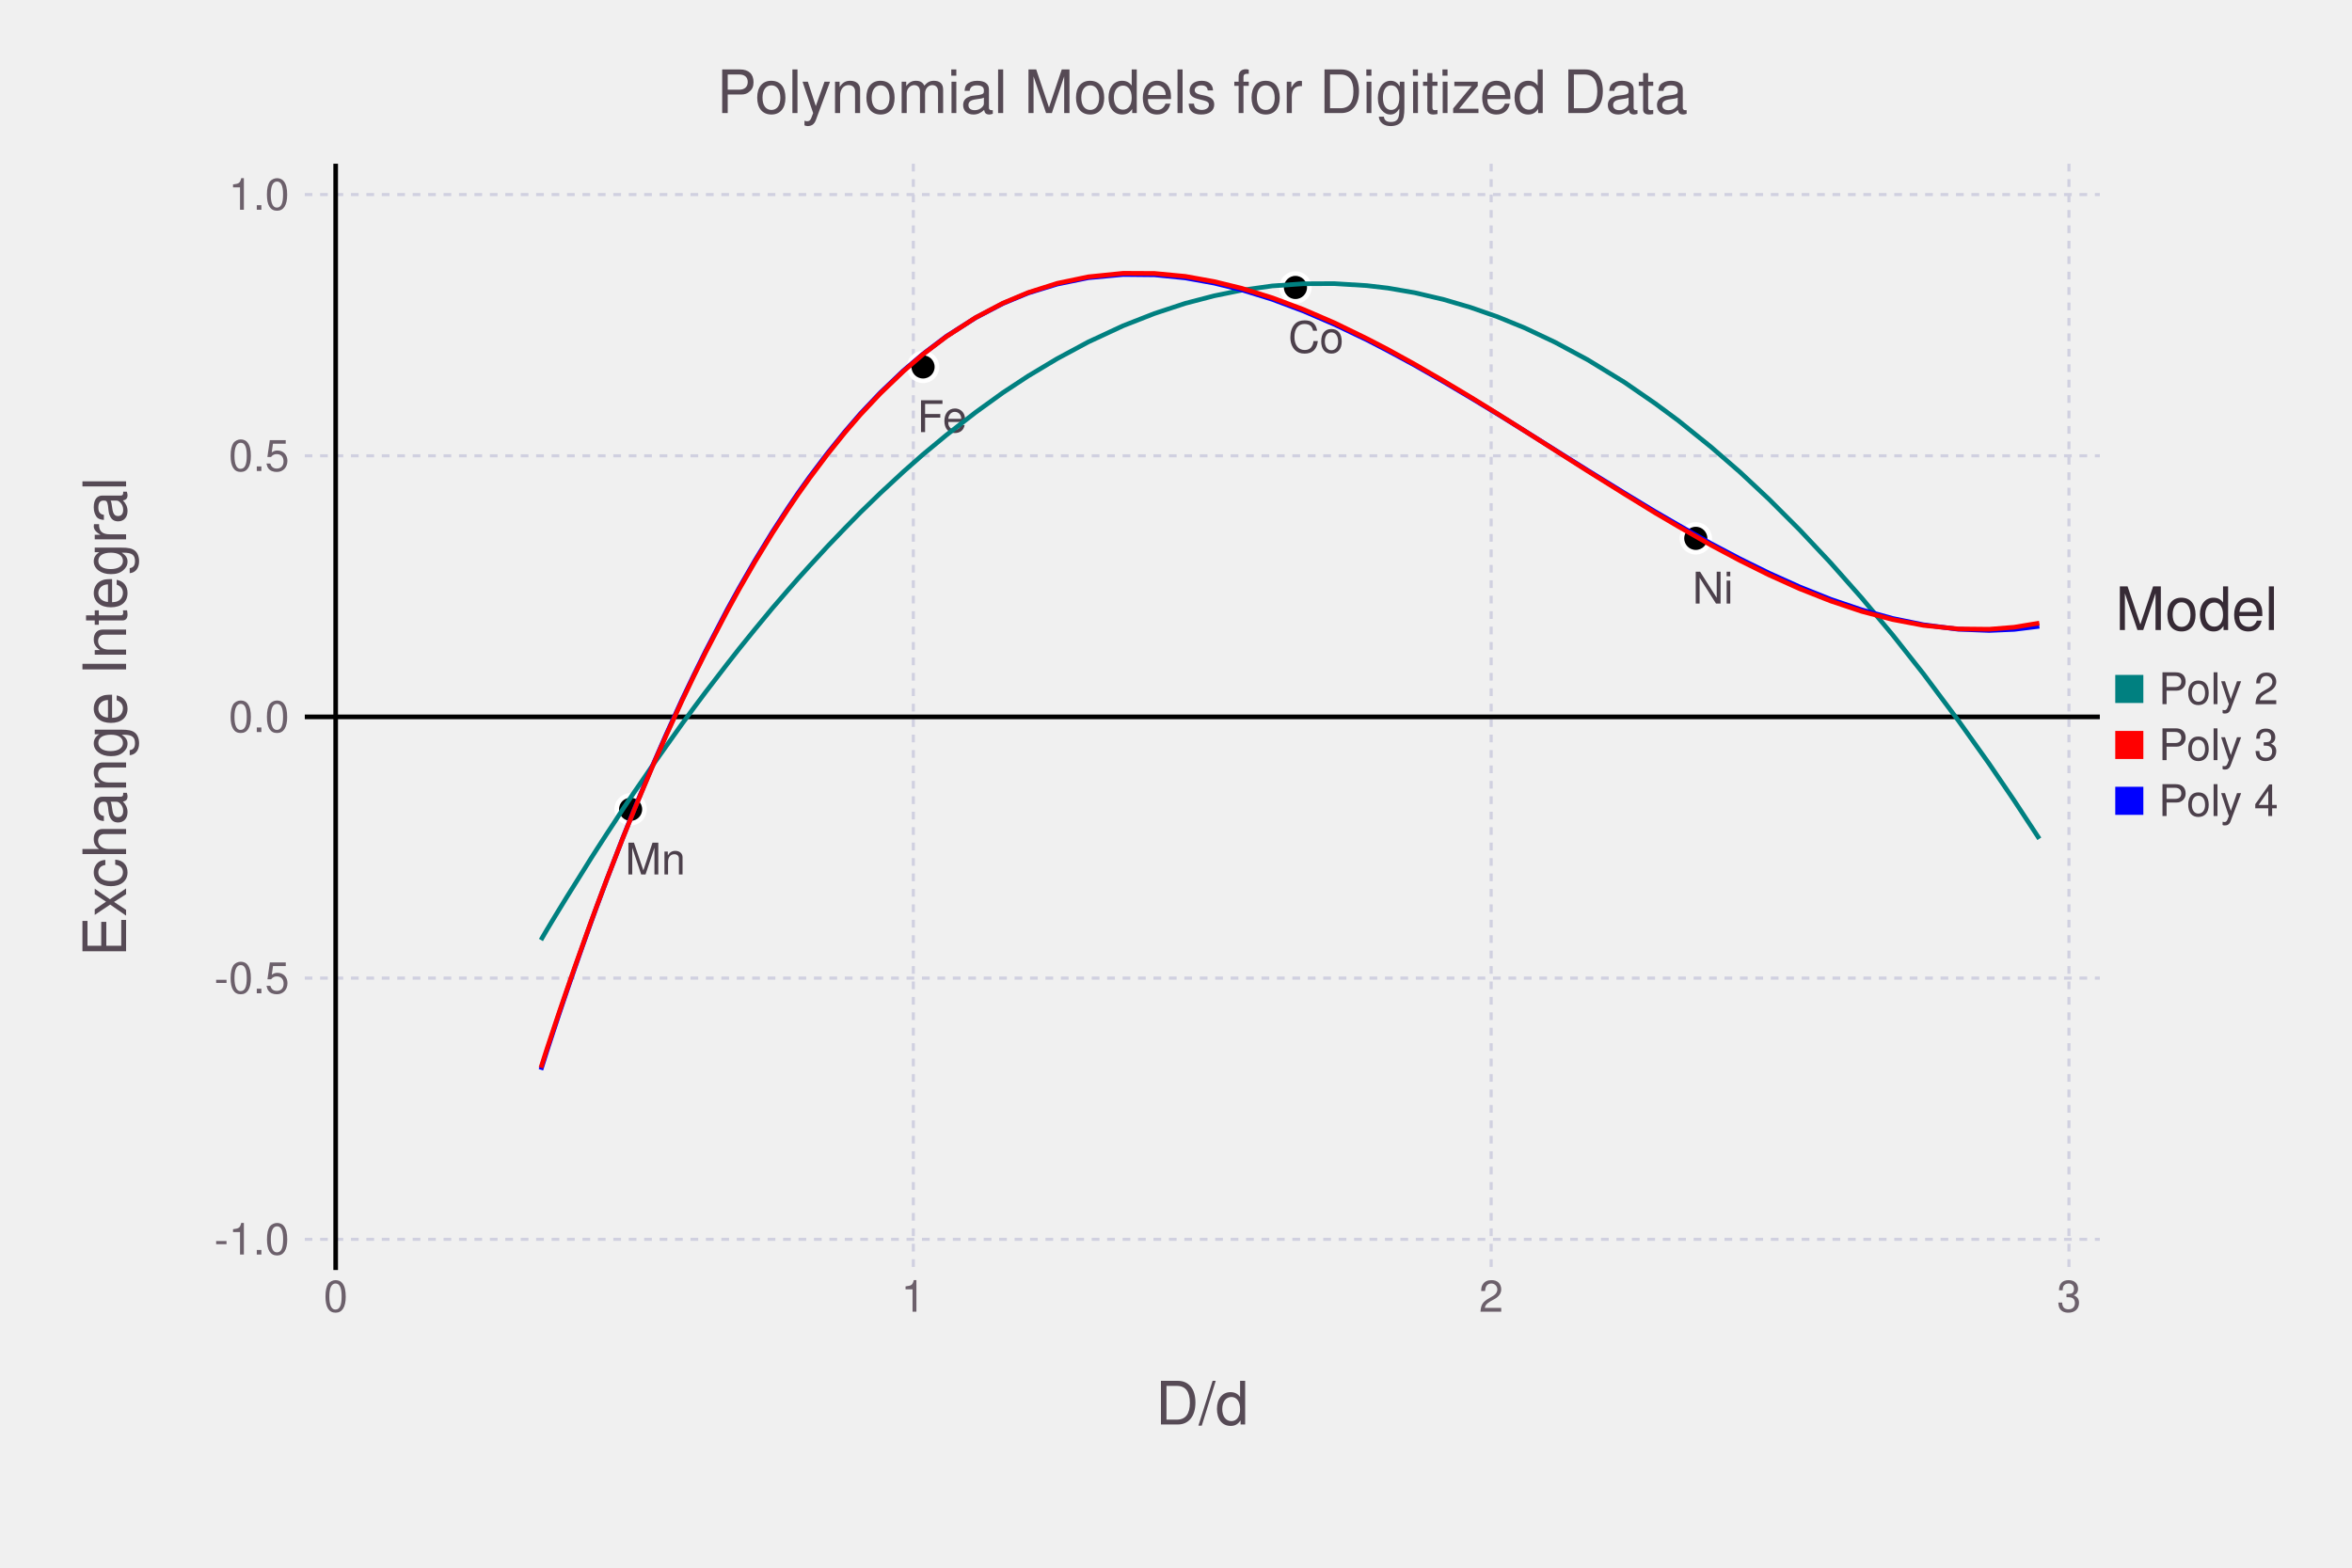
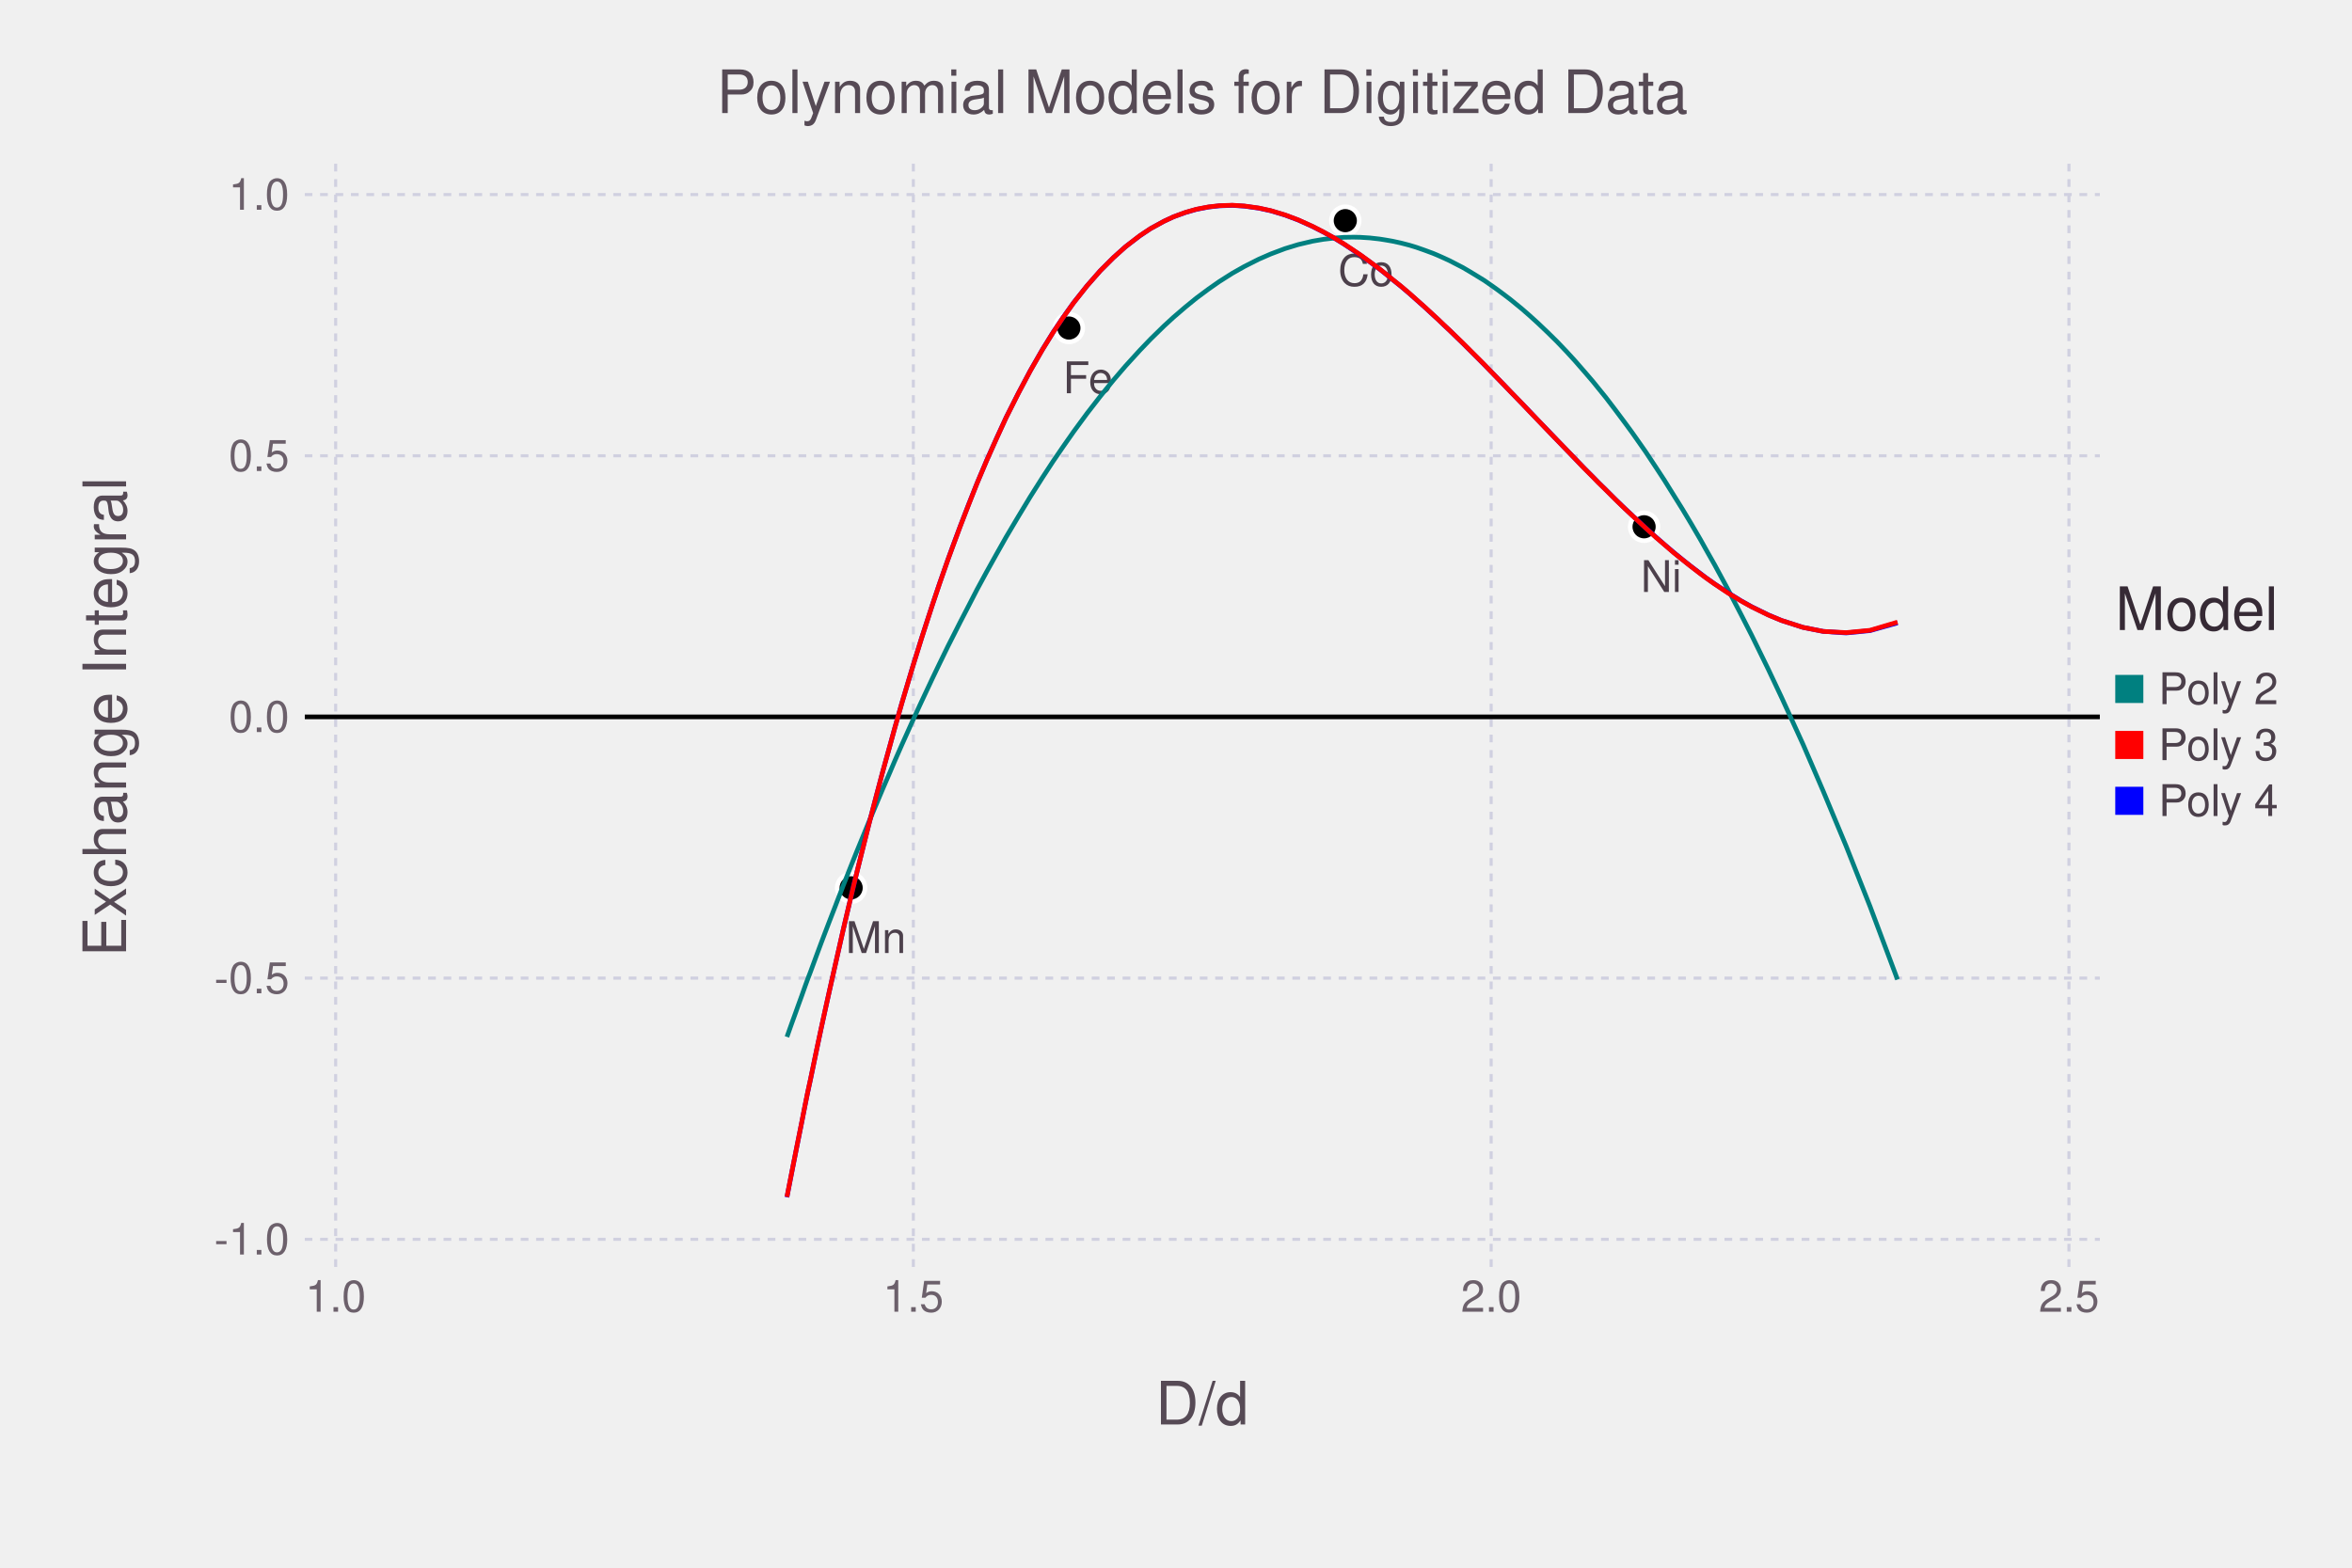
<svg xmlns="http://www.w3.org/2000/svg" version="1.2" width="152.4mm" height="101.6mm" viewBox="0 0 152.4 101.6" stroke="none" fill="#000000" stroke-width="0.3" font-size="3.88">
  <defs>
    <marker id="arrow" markerWidth="15" markerHeight="7" refX="5" refY="3.5" orient="auto" markerUnits="strokeWidth">
      <path d="M0,0 L15,3.5 L0,7 z" stroke="context-stroke" fill="context-stroke" />
    </marker>
  </defs>
-   <g class="plotroot xscalable yscalable" id="img-99edb32a-1">
-     <g font-size="3.88" font-family="'PT Sans','Helvetica Neue','Helvetica',sans-serif" fill="#564A55" stroke="#000000" stroke-opacity="0.000" id="img-99edb32a-2">
+   <g class="plotroot xscalable yscalable" id="img-a688f902-1">
+     <g font-size="3.88" font-family="'PT Sans','Helvetica Neue','Helvetica',sans-serif" fill="#564A55" stroke="#000000" stroke-opacity="0.000" id="img-a688f902-2">
      <g transform="translate(77.9,89.99)">
        <g class="primitive">
          <text text-anchor="middle" dy="0.6em">D/d</text>
        </g>
      </g>
    </g>
-     <g class="guide xlabels" font-size="2.82" font-family="'PT Sans Caption','Helvetica Neue','Helvetica',sans-serif" fill="#6C606B" id="img-99edb32a-3">
+     <g class="guide xlabels" font-size="2.82" font-family="'PT Sans Caption','Helvetica Neue','Helvetica',sans-serif" fill="#6C606B" id="img-a688f902-3">
      <g transform="translate(21.75,83.32)">
        <g class="primitive">
-           <text text-anchor="middle" dy="0.6em">0</text>
+           <text text-anchor="middle" dy="0.6em">1.0</text>
        </g>
      </g>
      <g transform="translate(59.18,83.32)">
        <g class="primitive">
-           <text text-anchor="middle" dy="0.6em">1</text>
+           <text text-anchor="middle" dy="0.6em">1.5</text>
        </g>
      </g>
      <g transform="translate(96.62,83.32)">
        <g class="primitive">
-           <text text-anchor="middle" dy="0.6em">2</text>
+           <text text-anchor="middle" dy="0.6em">2.0</text>
        </g>
      </g>
      <g transform="translate(134.06,83.32)">
        <g class="primitive">
-           <text text-anchor="middle" dy="0.6em">3</text>
-         </g>
-       </g>
-     </g>
-     <g class="guide colorkey" id="img-99edb32a-4">
-       <g fill="#4C404B" font-size="2.82" font-family="'PT Sans','Helvetica Neue','Helvetica',sans-serif" id="img-99edb32a-5">
-         <g transform="translate(139.87,44.65)" id="img-99edb32a-6">
+           <text text-anchor="middle" dy="0.6em">2.5</text>
+         </g>
+       </g>
+     </g>
+     <g class="guide colorkey" id="img-a688f902-4">
+       <g fill="#4C404B" font-size="2.82" font-family="'PT Sans','Helvetica Neue','Helvetica',sans-serif" id="img-a688f902-5">
+         <g transform="translate(139.87,44.65)" id="img-a688f902-6">
          <g class="primitive">
            <text dy="0.35em">Poly 2</text>
          </g>
        </g>
-         <g transform="translate(139.87,48.28)" id="img-99edb32a-7">
+         <g transform="translate(139.87,48.28)" id="img-a688f902-7">
          <g class="primitive">
            <text dy="0.35em">Poly 3</text>
          </g>
        </g>
-         <g transform="translate(139.87,51.9)" id="img-99edb32a-8">
+         <g transform="translate(139.87,51.9)" id="img-a688f902-8">
          <g class="primitive">
            <text dy="0.35em">Poly 4</text>
          </g>
        </g>
      </g>
-       <g stroke="#000000" stroke-opacity="0.000" id="img-99edb32a-9">
-         <g transform="translate(137.97,44.65)" id="img-99edb32a-10" fill="#008080">
+       <g stroke="#000000" stroke-opacity="0.000" id="img-a688f902-9">
+         <g transform="translate(137.97,44.65)" id="img-a688f902-10" fill="#008080">
          <path d="M-0.91,-0.91 L 0.91 -0.91 0.91 0.91 -0.91 0.91 z" class="primitive" />
        </g>
-         <g transform="translate(137.97,48.28)" id="img-99edb32a-11" fill="#FF0000">
+         <g transform="translate(137.97,48.28)" id="img-a688f902-11" fill="#FF0000">
          <path d="M-0.91,-0.91 L 0.91 -0.91 0.91 0.91 -0.91 0.91 z" class="primitive" />
        </g>
-         <g transform="translate(137.97,51.9)" id="img-99edb32a-12" fill="#0000FF">
+         <g transform="translate(137.97,51.9)" id="img-a688f902-12" fill="#0000FF">
          <path d="M-0.91,-0.91 L 0.91 -0.91 0.91 0.91 -0.91 0.91 z" class="primitive" />
        </g>
      </g>
-       <g fill="#362A35" font-size="3.88" font-family="'PT Sans','Helvetica Neue','Helvetica',sans-serif" stroke="#000000" stroke-opacity="0.000" id="img-99edb32a-13">
-         <g transform="translate(137.06,40.83)" id="img-99edb32a-14">
+       <g fill="#362A35" font-size="3.88" font-family="'PT Sans','Helvetica Neue','Helvetica',sans-serif" stroke="#000000" stroke-opacity="0.000" id="img-a688f902-13">
+         <g transform="translate(137.06,40.83)" id="img-a688f902-14">
          <g class="primitive">
            <text dy="-0em">Model</text>
          </g>
        </g>
      </g>
    </g>
-     <g clip-path="url(#img-99edb32a-15)">
-       <g id="img-99edb32a-16">
-         <g pointer-events="visible" fill="#000000" fill-opacity="0.000" stroke="#000000" stroke-opacity="0.000" class="guide background" id="img-99edb32a-17">
-           <g transform="translate(77.9,46.46)" id="img-99edb32a-18">
+     <g clip-path="url(#img-a688f902-15)">
+       <g id="img-a688f902-16">
+         <g pointer-events="visible" fill="#000000" fill-opacity="0.000" stroke="#000000" stroke-opacity="0.000" class="guide background" id="img-a688f902-17">
+           <g transform="translate(77.9,46.46)" id="img-a688f902-18">
            <path d="M-58.16,-35.85 L 58.16 -35.85 58.16 35.85 -58.16 35.85 z" class="primitive" />
          </g>
        </g>
-         <g class="guide ygridlines xfixed" stroke-dasharray="0.5,0.5" stroke-width="0.2" stroke="#D0D0E0" id="img-99edb32a-19">
-           <g transform="translate(77.9,80.32)" id="img-99edb32a-20">
-             <path fill="none" d="M-58.16,0 L 58.16 0" class="primitive" />
-           </g>
-           <g transform="translate(77.9,63.39)" id="img-99edb32a-21">
-             <path fill="none" d="M-58.16,0 L 58.16 0" class="primitive" />
-           </g>
-           <g transform="translate(77.9,46.46)" id="img-99edb32a-22">
-             <path fill="none" d="M-58.16,0 L 58.16 0" class="primitive" />
-           </g>
-           <g transform="translate(77.9,29.54)" id="img-99edb32a-23">
-             <path fill="none" d="M-58.16,0 L 58.16 0" class="primitive" />
-           </g>
-           <g transform="translate(77.9,12.61)" id="img-99edb32a-24">
-             <path fill="none" d="M-58.16,0 L 58.16 0" class="primitive" />
-           </g>
-         </g>
-         <g class="guide xgridlines yfixed" stroke-dasharray="0.5,0.5" stroke-width="0.2" stroke="#D0D0E0" id="img-99edb32a-25">
-           <g transform="translate(21.75,46.46)" id="img-99edb32a-26">
-             <path fill="none" d="M0,-35.85 L 0 35.85" class="primitive" />
-           </g>
-           <g transform="translate(59.18,46.46)" id="img-99edb32a-27">
-             <path fill="none" d="M0,-35.85 L 0 35.85" class="primitive" />
-           </g>
-           <g transform="translate(96.62,46.46)" id="img-99edb32a-28">
-             <path fill="none" d="M0,-35.85 L 0 35.85" class="primitive" />
-           </g>
-           <g transform="translate(134.06,46.46)" id="img-99edb32a-29">
-             <path fill="none" d="M0,-35.85 L 0 35.85" class="primitive" />
-           </g>
-         </g>
-         <g class="plotpanel" id="img-99edb32a-30">
-           <g class="xfixed" id="img-99edb32a-31">
-             <g stroke-dasharray="none" stroke-width="0.3" stroke="#000000" id="img-99edb32a-32">
-               <g transform="translate(77.9,46.46)" id="img-99edb32a-33">
+         <g class="guide ygridlines xfixed" stroke-dasharray="0.5,0.5" stroke-width="0.2" stroke="#D0D0E0" id="img-a688f902-19">
+           <g transform="translate(77.9,80.32)" id="img-a688f902-20">
+             <path fill="none" d="M-58.16,0 L 58.16 0" class="primitive" />
+           </g>
+           <g transform="translate(77.9,63.39)" id="img-a688f902-21">
+             <path fill="none" d="M-58.16,0 L 58.16 0" class="primitive" />
+           </g>
+           <g transform="translate(77.9,46.46)" id="img-a688f902-22">
+             <path fill="none" d="M-58.16,0 L 58.16 0" class="primitive" />
+           </g>
+           <g transform="translate(77.9,29.54)" id="img-a688f902-23">
+             <path fill="none" d="M-58.16,0 L 58.16 0" class="primitive" />
+           </g>
+           <g transform="translate(77.9,12.61)" id="img-a688f902-24">
+             <path fill="none" d="M-58.16,0 L 58.16 0" class="primitive" />
+           </g>
+         </g>
+         <g class="guide xgridlines yfixed" stroke-dasharray="0.5,0.5" stroke-width="0.2" stroke="#D0D0E0" id="img-a688f902-25">
+           <g transform="translate(21.75,46.46)" id="img-a688f902-26">
+             <path fill="none" d="M0,-35.85 L 0 35.85" class="primitive" />
+           </g>
+           <g transform="translate(59.18,46.46)" id="img-a688f902-27">
+             <path fill="none" d="M0,-35.85 L 0 35.85" class="primitive" />
+           </g>
+           <g transform="translate(96.62,46.46)" id="img-a688f902-28">
+             <path fill="none" d="M0,-35.85 L 0 35.85" class="primitive" />
+           </g>
+           <g transform="translate(134.06,46.46)" id="img-a688f902-29">
+             <path fill="none" d="M0,-35.85 L 0 35.85" class="primitive" />
+           </g>
+         </g>
+         <g class="plotpanel" id="img-a688f902-30">
+           <g class="xfixed" id="img-a688f902-31">
+             <g stroke-dasharray="none" stroke-width="0.3" stroke="#000000" id="img-a688f902-32">
+               <g transform="translate(77.9,46.46)" id="img-a688f902-33">
                <path fill="none" d="M-58.16,0 L 58.16 0" class="primitive" />
              </g>
            </g>
          </g>
-           <g class="yfixed" id="img-99edb32a-34">
-             <g stroke-dasharray="none" stroke-width="0.3" stroke="#000000" id="img-99edb32a-35">
-               <g transform="translate(21.75,46.46)" id="img-99edb32a-36">
+           <g class="yfixed" id="img-a688f902-34">
+             <g stroke-dasharray="none" stroke-width="0.3" stroke="#000000" id="img-a688f902-35">
+               <g transform="translate(-53.13,46.46)" id="img-a688f902-36">
                <path fill="none" d="M0,-35.85 L 0 35.85" class="primitive" />
              </g>
            </g>
          </g>
-           <g class="geometry" stroke="#000000" stroke-opacity="0.000" fill="#4C404B" font-size="2.82" font-family="'PT Sans Caption','Helvetica Neue','Helvetica',sans-serif" id="img-99edb32a-37">
-             <g class="marker" id="img-99edb32a-38">
-               <g transform="translate(40.86,52.45)" id="img-99edb32a-39" visibility="visible">
+           <g class="geometry" stroke="#000000" stroke-opacity="0.000" fill="#4C404B" font-size="2.82" font-family="'PT Sans Caption','Helvetica Neue','Helvetica',sans-serif" id="img-a688f902-37">
+             <g class="marker" id="img-a688f902-38">
+               <g transform="translate(55.15,57.54)" id="img-a688f902-39" visibility="visible">
                <g class="primitive">
                  <text text-anchor="middle" dy="0.35em" transform="translate(1.6,3.24)">Mn</text>
                </g>
              </g>
-               <g transform="translate(59.81,23.78)" id="img-99edb32a-40" visibility="visible">
+               <g transform="translate(69.26,21.26)" id="img-a688f902-40" visibility="visible">
                <g class="primitive">
                  <text text-anchor="middle" dy="0.35em" transform="translate(1.23,3.24)">Fe</text>
                </g>
              </g>
-               <g transform="translate(83.94,18.63)" id="img-99edb32a-41" visibility="visible">
+               <g transform="translate(87.17,14.3)" id="img-a688f902-41" visibility="visible">
                <g class="primitive">
                  <text text-anchor="middle" dy="0.35em" transform="translate(1.33,3.24)">Co</text>
                </g>
              </g>
-               <g transform="translate(109.88,34.89)" id="img-99edb32a-42" visibility="visible">
+               <g transform="translate(106.53,34.14)" id="img-a688f902-42" visibility="visible">
                <g class="primitive">
                  <text text-anchor="middle" dy="0.35em" transform="translate(1.11,3.24)">Ni</text>
                </g>
              </g>
            </g>
          </g>
-           <g class="geometry" id="img-99edb32a-43">
-             <g stroke-width="0.3" id="img-99edb32a-44">
-               <g class="color_RGBA{Float32}(0.0f0,0.0f0,0.0f0,1.0f0)" stroke="#FFFFFF" fill="#000000" id="img-99edb32a-45">
-                 <g class="marker" id="img-99edb32a-46">
-                   <g transform="translate(109.88,34.89)" id="img-99edb32a-47">
-                     <circle cx="0" cy="0" r="0.9" class="primitive" />
-                   </g>
-                 </g>
-               </g>
-               <g class="color_RGBA{Float32}(0.0f0,0.0f0,0.0f0,1.0f0)" stroke="#FFFFFF" fill="#000000" id="img-99edb32a-48">
-                 <g class="marker" id="img-99edb32a-49">
-                   <g transform="translate(83.94,18.63)" id="img-99edb32a-50">
-                     <circle cx="0" cy="0" r="0.9" class="primitive" />
-                   </g>
-                 </g>
-               </g>
-               <g class="color_RGBA{Float32}(0.0f0,0.0f0,0.0f0,1.0f0)" stroke="#FFFFFF" fill="#000000" id="img-99edb32a-51">
-                 <g class="marker" id="img-99edb32a-52">
-                   <g transform="translate(59.81,23.78)" id="img-99edb32a-53">
-                     <circle cx="0" cy="0" r="0.9" class="primitive" />
-                   </g>
-                 </g>
-               </g>
-               <g class="color_RGBA{Float32}(0.0f0,0.0f0,0.0f0,1.0f0)" stroke="#FFFFFF" fill="#000000" id="img-99edb32a-54">
-                 <g class="marker" id="img-99edb32a-55">
-                   <g transform="translate(40.86,52.45)" id="img-99edb32a-56">
-                     <circle cx="0" cy="0" r="0.9" class="primitive" />
-                   </g>
-                 </g>
-               </g>
-             </g>
-           </g>
-           <g stroke-width="0.3" fill="#000000" fill-opacity="0.000" class="geometry" id="img-99edb32a-57">
-             <g class="color_RGB{N0f8}(0.0,0.502,0.502)" stroke-dasharray="none" stroke="#008080" id="img-99edb32a-58">
-               <g transform="translate(73.06,36.37)" id="img-99edb32a-59">
-                 <path fill="none" d="M-38.01,24.55 L -37.63 23.9 -37.24 23.25 -36.85 22.61 -36.33 21.76 -35.81 20.93 -35.29 20.1 -34.78 19.28 -34.39 18.67 -33.75 17.68 -33.23 16.89 -32.72 16.1 -31.95 14.95 -31.3 14.01 -30.66 13.07 -29.89 11.98 -28.87 10.55 -28.1 9.5 -27.33 8.47 -25.93 6.65 -25.17 5.68 -24.15 4.42 -23.01 3.04 -21.99 1.86 -21.36 1.14 -20.59 0.29 -19.45 -0.95 -18.31 -2.14 -17.3 -3.17 -16.03 -4.4 -14.51 -5.81 -13.25 -6.92 -11.73 -8.18 -9.84 -9.65 -8.08 -10.92 -6.44 -12 -4.55 -13.13 -2.54 -14.21 -0.28 -15.26 1.74 -16.05 3.74 -16.71 5.62 -17.2 7.38 -17.56 9.38 -17.84 11.38 -17.98 13.38 -17.99 15.5 -17.86 16.87 -17.7 18.61 -17.4 20.48 -16.96 22.22 -16.45 23.97 -15.84 25.71 -15.13 27.7 -14.19 29.82 -13.05 32.19 -11.6 34.19 -10.22 35.69 -9.11 37.81 -7.4 39.69 -5.77 41.56 -4.02 43.56 -2.02 45.56 0.11 47.56 2.37 49.57 4.77 51.57 7.3 53.82 10.31 55.83 13.13 57.45 15.51 59.08 17.99" class="primitive" />
-               </g>
-             </g>
-           </g>
-           <g stroke-width="0.3" fill="#000000" fill-opacity="0.000" class="geometry" id="img-99edb32a-60">
-             <g class="color_RGB{N0f8}(0.0,0.0,1.0)" stroke-dasharray="none" stroke="#0000FF" id="img-99edb32a-61">
-               <g transform="translate(73.06,36.37)" id="img-99edb32a-62">
-                 <path fill="none" d="M-38.01,32.96 L -37.63 31.76 -37.24 30.57 -36.85 29.39 -36.33 27.85 -35.81 26.35 -35.29 24.87 -34.78 23.44 -34.39 22.37 -33.75 20.65 -33.23 19.3 -32.72 17.97 -31.95 16.05 -31.3 14.49 -30.66 12.98 -29.89 11.22 -28.87 8.98 -28.1 7.37 -27.33 5.81 -25.93 3.12 -25.17 1.74 -24.15 -0.03 -23.01 -1.9 -21.99 -3.47 -21.36 -4.4 -20.59 -5.48 -19.45 -6.99 -18.31 -8.4 -17.3 -9.57 -16.03 -10.91 -14.51 -12.36 -13.25 -13.43 -11.73 -14.58 -9.84 -15.78 -8.08 -16.7 -6.44 -17.38 -4.55 -17.96 -2.54 -18.37 -0.28 -18.58 1.74 -18.56 3.74 -18.36 5.62 -18.02 7.38 -17.59 9.38 -16.97 11.38 -16.22 13.38 -15.36 15.5 -14.35 16.87 -13.64 18.61 -12.7 20.48 -11.63 22.22 -10.6 23.97 -9.54 25.71 -8.46 27.7 -7.21 29.82 -5.88 32.19 -4.42 34.19 -3.21 35.69 -2.34 37.81 -1.14 39.69 -0.15 41.56 0.77 43.56 1.67 45.56 2.47 47.56 3.15 49.57 3.71 51.57 4.12 53.82 4.41 55.83 4.49 57.45 4.42 59.08 4.22" class="primitive" />
-               </g>
-             </g>
-           </g>
-           <g stroke-width="0.3" fill="#000000" fill-opacity="0.000" class="geometry" id="img-99edb32a-63">
-             <g class="color_RGB{N0f8}(1.0,0.0,0.0)" stroke-dasharray="none" stroke="#FF0000" id="img-99edb32a-64">
-               <g transform="translate(73.06,36.37)" id="img-99edb32a-65">
-                 <path fill="none" d="M-38.01,32.83 L -37.63 31.64 -37.24 30.47 -36.85 29.3 -36.33 27.78 -35.81 26.29 -35.29 24.83 -34.78 23.41 -34.39 22.35 -33.75 20.64 -33.23 19.3 -32.72 17.99 -31.95 16.08 -31.3 14.53 -30.66 13.02 -29.89 11.28 -28.87 9.05 -28.1 7.44 -27.33 5.89 -25.93 3.21 -25.17 1.82 -24.15 0.05 -23.01 -1.82 -21.99 -3.39 -21.36 -4.32 -20.59 -5.4 -19.45 -6.92 -18.31 -8.34 -17.3 -9.51 -16.03 -10.86 -14.51 -12.32 -13.25 -13.41 -11.73 -14.56 -9.84 -15.79 -8.08 -16.72 -6.44 -17.41 -4.55 -18.01 -2.54 -18.43 -0.28 -18.66 1.74 -18.65 3.74 -18.46 5.62 -18.12 7.38 -17.69 9.38 -17.07 11.38 -16.32 13.38 -15.46 15.5 -14.43 16.87 -13.72 18.61 -12.76 20.48 -11.68 22.22 -10.64 23.97 -9.56 25.71 -8.46 27.7 -7.19 29.82 -5.84 32.19 -4.36 34.19 -3.13 35.69 -2.25 37.81 -1.04 39.69 -0.04 41.56 0.89 43.56 1.79 45.56 2.58 47.56 3.25 49.57 3.78 51.57 4.16 53.82 4.39 55.83 4.41 57.45 4.28 59.08 4.01" class="primitive" />
-               </g>
-             </g>
-           </g>
-         </g>
-       </g>
-     </g>
-     <g class="guide ylabels" font-size="2.82" font-family="'PT Sans Caption','Helvetica Neue','Helvetica',sans-serif" fill="#6C606B" id="img-99edb32a-66">
-       <g transform="translate(18.74,80.32)" id="img-99edb32a-67">
+           <g class="geometry" id="img-a688f902-43">
+             <g stroke-width="0.3" id="img-a688f902-44">
+               <g class="color_RGBA{Float32}(0.0f0,0.0f0,0.0f0,1.0f0)" stroke="#FFFFFF" fill="#000000" id="img-a688f902-45">
+                 <g class="marker" id="img-a688f902-46">
+                   <g transform="translate(106.53,34.14)" id="img-a688f902-47">
+                     <circle cx="0" cy="0" r="0.9" class="primitive" />
+                   </g>
+                 </g>
+               </g>
+               <g class="color_RGBA{Float32}(0.0f0,0.0f0,0.0f0,1.0f0)" stroke="#FFFFFF" fill="#000000" id="img-a688f902-48">
+                 <g class="marker" id="img-a688f902-49">
+                   <g transform="translate(87.17,14.3)" id="img-a688f902-50">
+                     <circle cx="0" cy="0" r="0.9" class="primitive" />
+                   </g>
+                 </g>
+               </g>
+               <g class="color_RGBA{Float32}(0.0f0,0.0f0,0.0f0,1.0f0)" stroke="#FFFFFF" fill="#000000" id="img-a688f902-51">
+                 <g class="marker" id="img-a688f902-52">
+                   <g transform="translate(69.26,21.26)" id="img-a688f902-53">
+                     <circle cx="0" cy="0" r="0.9" class="primitive" />
+                   </g>
+                 </g>
+               </g>
+               <g class="color_RGBA{Float32}(0.0f0,0.0f0,0.0f0,1.0f0)" stroke="#FFFFFF" fill="#000000" id="img-a688f902-54">
+                 <g class="marker" id="img-a688f902-55">
+                   <g transform="translate(55.15,57.54)" id="img-a688f902-56">
+                     <circle cx="0" cy="0" r="0.9" class="primitive" />
+                   </g>
+                 </g>
+               </g>
+             </g>
+           </g>
+           <g stroke-width="0.3" fill="#000000" fill-opacity="0.000" class="geometry" id="img-a688f902-57">
+             <g class="color_RGB{N0f8}(0.0,0.502,0.502)" stroke-dasharray="none" stroke="#008080" id="img-a688f902-58">
+               <g transform="translate(81.09,34.52)" id="img-a688f902-59">
+                 <path fill="none" d="M-30.1,32.68 L -29.78 31.78 -29.54 31.12 -29.38 30.67 -29.14 30.01 -28.91 29.36 -28.75 28.92 -28.58 28.48 -28.19 27.42 -28.03 26.99 -27.87 26.56 -27.63 25.93 -27.39 25.3 -27.15 24.68 -26.99 24.27 -26.83 23.85 -26.52 23.05 -26.44 22.84 -25.97 21.65 -25.81 21.25 -25.57 20.65 -25.25 19.87 -24.78 18.72 -24.54 18.15 -24.3 17.58 -23.91 16.65 -23.43 15.54 -23.12 14.81 -22.65 13.74 -22.33 13.03 -21.94 12.16 -21.39 10.97 -21.07 10.29 -20.68 9.46 -20.21 8.48 -19.66 7.35 -19.34 6.72 -18.87 5.79 -18.32 4.73 -17.78 3.68 -17.15 2.52 -16.52 1.39 -15.9 0.29 -15.11 -1.04 -14.33 -2.33 -13.55 -3.56 -12.85 -4.63 -12.22 -5.55 -11.52 -6.55 -10.66 -7.72 -9.8 -8.83 -8.94 -9.89 -8.16 -10.8 -7.23 -11.82 -6.53 -12.55 -5.67 -13.39 -5.05 -13.96 -4.27 -14.63 -3.57 -15.2 -2.79 -15.78 -2.09 -16.27 -1.24 -16.81 -0.46 -17.25 0.47 -17.72 1.25 -18.06 2.18 -18.41 3.03 -18.67 3.96 -18.89 4.66 -19.01 5.36 -19.09 5.98 -19.14 6.59 -19.15 7.06 -19.14 7.68 -19.1 8.3 -19.03 8.68 -18.97 9.14 -18.89 9.69 -18.77 10.23 -18.63 10.69 -18.49 11.23 -18.3 11.77 -18.1 12.08 -17.97 12.46 -17.8 12.85 -17.62 13.39 -17.34 13.7 -17.18 14.16 -16.91 14.62 -16.63 15.09 -16.34 15.55 -16.02 15.93 -15.75 16.32 -15.46 16.78 -15.11 17.48 -14.54 18.02 -14.07 18.56 -13.58 19.18 -12.99 19.8 -12.38 20.42 -11.73 20.96 -11.14 21.57 -10.44 22.12 -9.8 22.5 -9.33 22.97 -8.75 23.58 -7.95 24.2 -7.12 24.67 -6.48 25.52 -5.27 26.21 -4.23 26.76 -3.39 27.37 -2.41 27.92 -1.53 28.46 -0.63 29.08 0.43 29.46 1.11 30.01 2.08 30.86 3.65 31.71 5.28 32.41 6.65 33.49 8.86 34.34 10.66 35.74 13.72 37.05 16.76 38.53 20.31 40.08 24.22 41.86 28.96" class="primitive" />
+               </g>
+             </g>
+           </g>
+           <g stroke-width="0.3" fill="#000000" fill-opacity="0.000" class="geometry" id="img-a688f902-60">
+             <g class="color_RGB{N0f8}(0.0,0.0,1.0)" stroke-dasharray="none" stroke="#0000FF" id="img-a688f902-61">
+               <g transform="translate(81.09,34.52)" id="img-a688f902-62">
+                 <path fill="none" d="M-30.1,43.07 L -29.78 41.43 -29.54 40.21 -29.38 39.41 -29.14 38.21 -28.91 37.04 -28.75 36.25 -28.58 35.47 -28.19 33.59 -28.03 32.83 -27.87 32.08 -27.63 30.98 -27.39 29.89 -27.15 28.82 -26.99 28.11 -26.83 27.4 -26.52 26.03 -26.44 25.68 -25.97 23.68 -25.81 23.01 -25.57 22.02 -25.25 20.73 -24.78 18.86 -24.54 17.94 -24.3 17.02 -23.91 15.55 -23.43 13.81 -23.12 12.68 -22.65 11.03 -22.33 9.96 -21.94 8.65 -21.39 6.88 -21.07 5.89 -20.68 4.69 -20.21 3.29 -19.66 1.72 -19.34 0.84 -18.87 -0.42 -18.32 -1.85 -17.78 -3.21 -17.15 -4.7 -16.52 -6.11 -15.9 -7.46 -15.11 -9.03 -14.33 -10.5 -13.55 -11.86 -12.85 -12.99 -12.22 -13.93 -11.52 -14.91 -10.66 -15.99 -9.8 -16.97 -8.94 -17.83 -8.16 -18.53 -7.23 -19.24 -6.53 -19.71 -5.67 -20.18 -5.05 -20.47 -4.27 -20.75 -3.57 -20.95 -2.79 -21.1 -2.09 -21.18 -1.24 -21.21 -0.46 -21.16 0.47 -21.03 1.25 -20.86 2.18 -20.58 3.03 -20.26 3.96 -19.84 4.66 -19.48 5.36 -19.09 5.98 -18.71 6.59 -18.3 7.06 -17.99 7.68 -17.54 8.3 -17.08 8.68 -16.78 9.14 -16.4 9.69 -15.96 10.23 -15.5 10.69 -15.09 11.23 -14.61 11.77 -14.11 12.08 -13.83 12.46 -13.46 12.85 -13.1 13.39 -12.57 13.7 -12.27 14.16 -11.81 14.62 -11.35 15.09 -10.88 15.55 -10.41 15.93 -10.02 16.32 -9.62 16.78 -9.14 17.48 -8.42 18.02 -7.86 18.56 -7.29 19.18 -6.65 19.8 -6 20.42 -5.36 20.96 -4.8 21.57 -4.17 22.12 -3.62 22.5 -3.23 22.97 -2.77 23.58 -2.16 24.2 -1.56 24.67 -1.12 25.52 -0.33 26.21 0.29 26.76 0.77 27.37 1.29 27.92 1.74 28.46 2.17 29.08 2.64 29.46 2.93 30.01 3.32 30.86 3.88 31.71 4.41 32.41 4.8 33.49 5.33 34.34 5.69 35.74 6.14 37.05 6.4 38.53 6.5 40.08 6.35 41.86 5.85" class="primitive" />
+               </g>
+             </g>
+           </g>
+           <g stroke-width="0.3" fill="#000000" fill-opacity="0.000" class="geometry" id="img-a688f902-63">
+             <g class="color_RGB{N0f8}(1.0,0.0,0.0)" stroke-dasharray="none" stroke="#FF0000" id="img-a688f902-64">
+               <g transform="translate(81.09,34.52)" id="img-a688f902-65">
+                 <path fill="none" d="M-30.1,43.05 L -29.78 41.42 -29.54 40.2 -29.38 39.39 -29.14 38.2 -28.91 37.03 -28.75 36.24 -28.58 35.46 -28.19 33.58 -28.03 32.82 -27.87 32.07 -27.63 30.97 -27.39 29.89 -27.15 28.82 -26.99 28.11 -26.83 27.4 -26.52 26.03 -26.44 25.68 -25.97 23.68 -25.81 23.01 -25.57 22.02 -25.25 20.74 -24.78 18.87 -24.54 17.95 -24.3 17.03 -23.91 15.55 -23.43 13.82 -23.12 12.69 -22.65 11.04 -22.33 9.97 -21.94 8.66 -21.39 6.89 -21.07 5.9 -20.68 4.7 -20.21 3.3 -19.66 1.73 -19.34 0.86 -18.87 -0.41 -18.32 -1.83 -17.78 -3.2 -17.15 -4.69 -16.52 -6.1 -15.9 -7.45 -15.11 -9.02 -14.33 -10.49 -13.55 -11.85 -12.85 -12.98 -12.22 -13.92 -11.52 -14.9 -10.66 -15.99 -9.8 -16.97 -8.94 -17.83 -8.16 -18.53 -7.23 -19.25 -6.53 -19.71 -5.67 -20.18 -5.05 -20.47 -4.27 -20.76 -3.57 -20.96 -2.79 -21.11 -2.09 -21.19 -1.24 -21.22 -0.46 -21.17 0.47 -21.04 1.25 -20.87 2.18 -20.59 3.03 -20.27 3.96 -19.85 4.66 -19.49 5.36 -19.1 5.98 -18.72 6.59 -18.32 7.06 -18 7.68 -17.55 8.3 -17.09 8.68 -16.79 9.14 -16.41 9.69 -15.97 10.23 -15.51 10.69 -15.1 11.23 -14.62 11.77 -14.12 12.08 -13.83 12.46 -13.47 12.85 -13.1 13.39 -12.58 13.7 -12.28 14.16 -11.82 14.62 -11.36 15.09 -10.89 15.55 -10.41 15.93 -10.02 16.32 -9.62 16.78 -9.14 17.48 -8.42 18.02 -7.85 18.56 -7.29 19.18 -6.64 19.8 -6 20.42 -5.36 20.96 -4.8 21.57 -4.16 22.12 -3.61 22.5 -3.22 22.97 -2.76 23.58 -2.15 24.2 -1.55 24.67 -1.11 25.52 -0.32 26.21 0.31 26.76 0.78 27.37 1.31 27.92 1.75 28.46 2.18 29.08 2.66 29.46 2.94 30.01 3.33 30.86 3.9 31.71 4.42 32.41 4.81 33.49 5.34 34.34 5.69 35.74 6.14 37.05 6.4 38.53 6.48 40.08 6.33 41.86 5.8" class="primitive" />
+               </g>
+             </g>
+           </g>
+         </g>
+       </g>
+     </g>
+     <g class="guide ylabels" font-size="2.82" font-family="'PT Sans Caption','Helvetica Neue','Helvetica',sans-serif" fill="#6C606B" id="img-a688f902-66">
+       <g transform="translate(18.74,80.32)" id="img-a688f902-67">
        <g class="primitive">
          <text text-anchor="end" dy="0.35em">-1.0</text>
        </g>
      </g>
-       <g transform="translate(18.74,63.39)" id="img-99edb32a-68">
+       <g transform="translate(18.74,63.39)" id="img-a688f902-68">
        <g class="primitive">
          <text text-anchor="end" dy="0.35em">-0.5</text>
        </g>
      </g>
-       <g transform="translate(18.74,46.46)" id="img-99edb32a-69">
+       <g transform="translate(18.74,46.46)" id="img-a688f902-69">
        <g class="primitive">
          <text text-anchor="end" dy="0.35em">0.0</text>
        </g>
      </g>
-       <g transform="translate(18.74,29.54)" id="img-99edb32a-70">
+       <g transform="translate(18.74,29.54)" id="img-a688f902-70">
        <g class="primitive">
          <text text-anchor="end" dy="0.35em">0.5</text>
        </g>
      </g>
-       <g transform="translate(18.74,12.61)" id="img-99edb32a-71">
+       <g transform="translate(18.74,12.61)" id="img-a688f902-71">
        <g class="primitive">
          <text text-anchor="end" dy="0.35em">1.0</text>
        </g>
      </g>
    </g>
-     <g font-size="3.88" font-family="'PT Sans','Helvetica Neue','Helvetica',sans-serif" fill="#564A55" stroke="#000000" stroke-opacity="0.000" id="img-99edb32a-72">
-       <g transform="translate(8.81,44.46)" id="img-99edb32a-73">
+     <g font-size="3.88" font-family="'PT Sans','Helvetica Neue','Helvetica',sans-serif" fill="#564A55" stroke="#000000" stroke-opacity="0.000" id="img-a688f902-72">
+       <g transform="translate(8.81,44.46)" id="img-a688f902-73">
        <g class="primitive">
          <text text-anchor="middle" dy="0.35em" transform="rotate(-90,0, 2)">Exchange Integral</text>
        </g>
      </g>
    </g>
-     <g font-size="3.88" font-family="'PT Sans','Helvetica Neue','Helvetica',sans-serif" fill="#564A55" stroke="#000000" stroke-opacity="0.000" id="img-99edb32a-74">
-       <g transform="translate(77.9,5)" id="img-99edb32a-75">
+     <g font-size="3.88" font-family="'PT Sans','Helvetica Neue','Helvetica',sans-serif" fill="#564A55" stroke="#000000" stroke-opacity="0.000" id="img-a688f902-74">
+       <g transform="translate(77.9,5)" id="img-a688f902-75">
        <g class="primitive">
          <text text-anchor="middle" dy="0.6em">Polynomial Models for Digitized Data</text>
        </g>
      </g>
    </g>
  </g>
  <defs>
-     <clipPath id="img-99edb32a-15">
+     <clipPath id="img-a688f902-15">
      <path d="M19.75,10.61 L 136.06 10.61 136.06 82.32 19.75 82.32" />
    </clipPath>
  </defs>
</svg>
